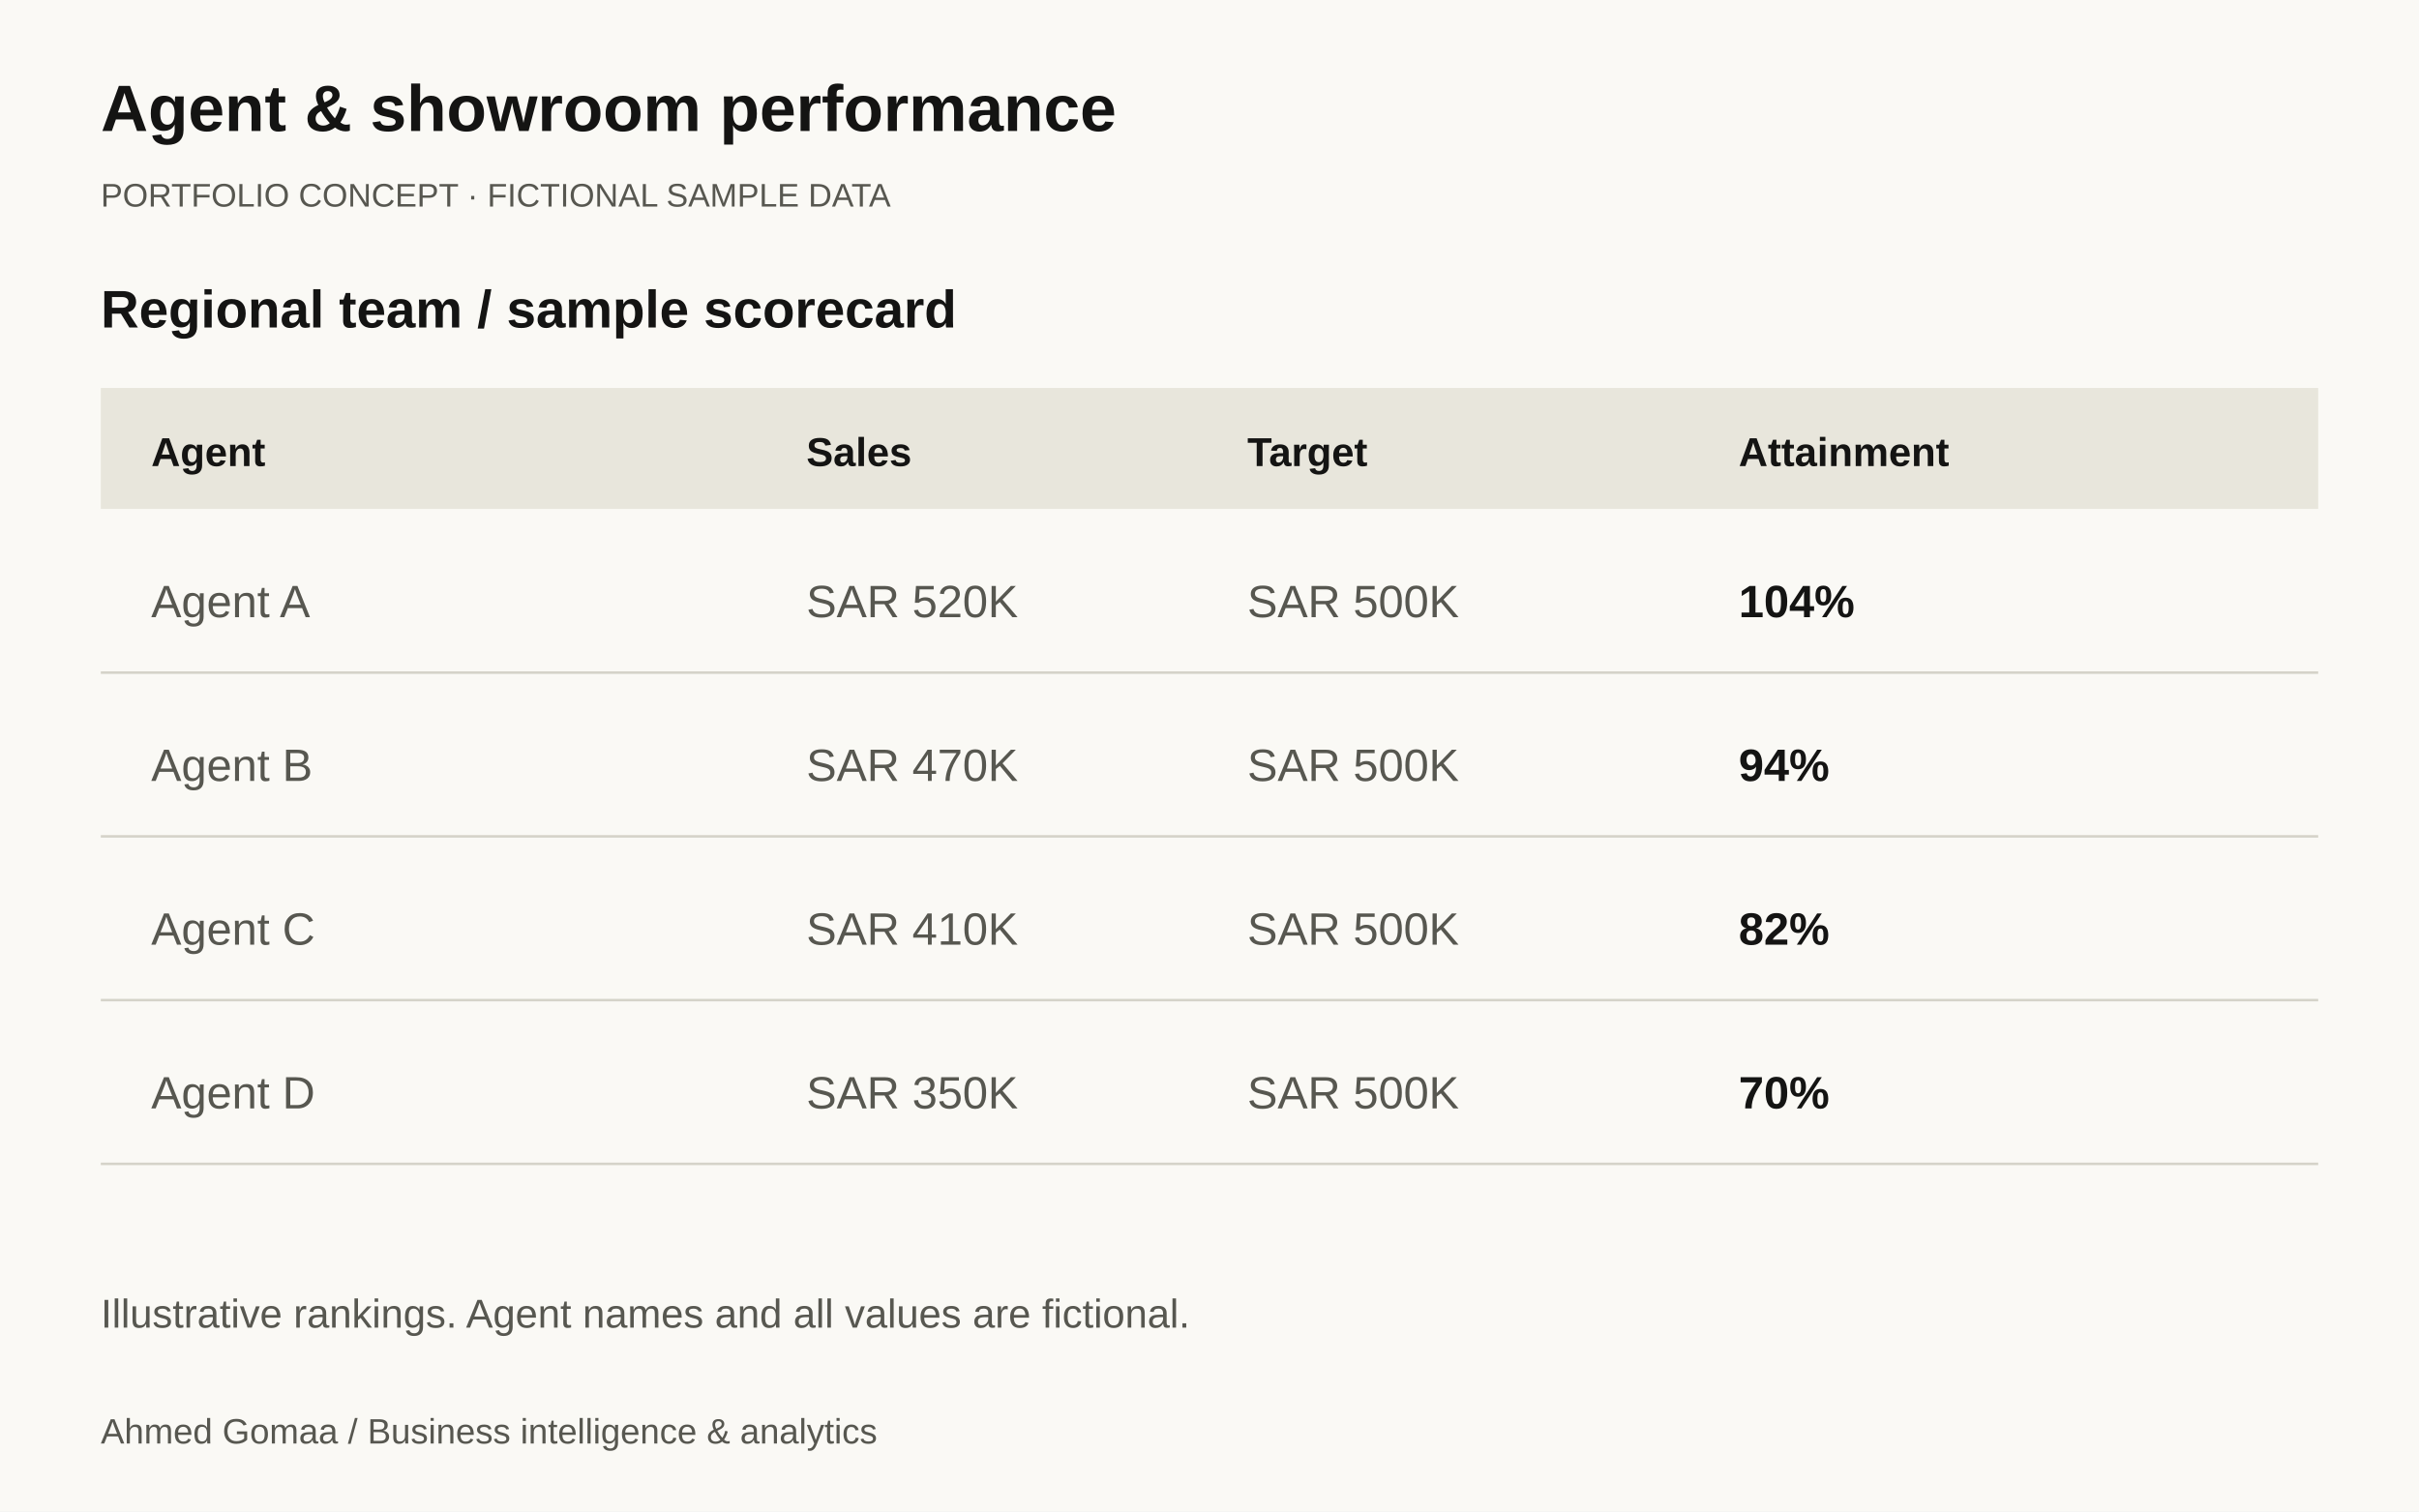
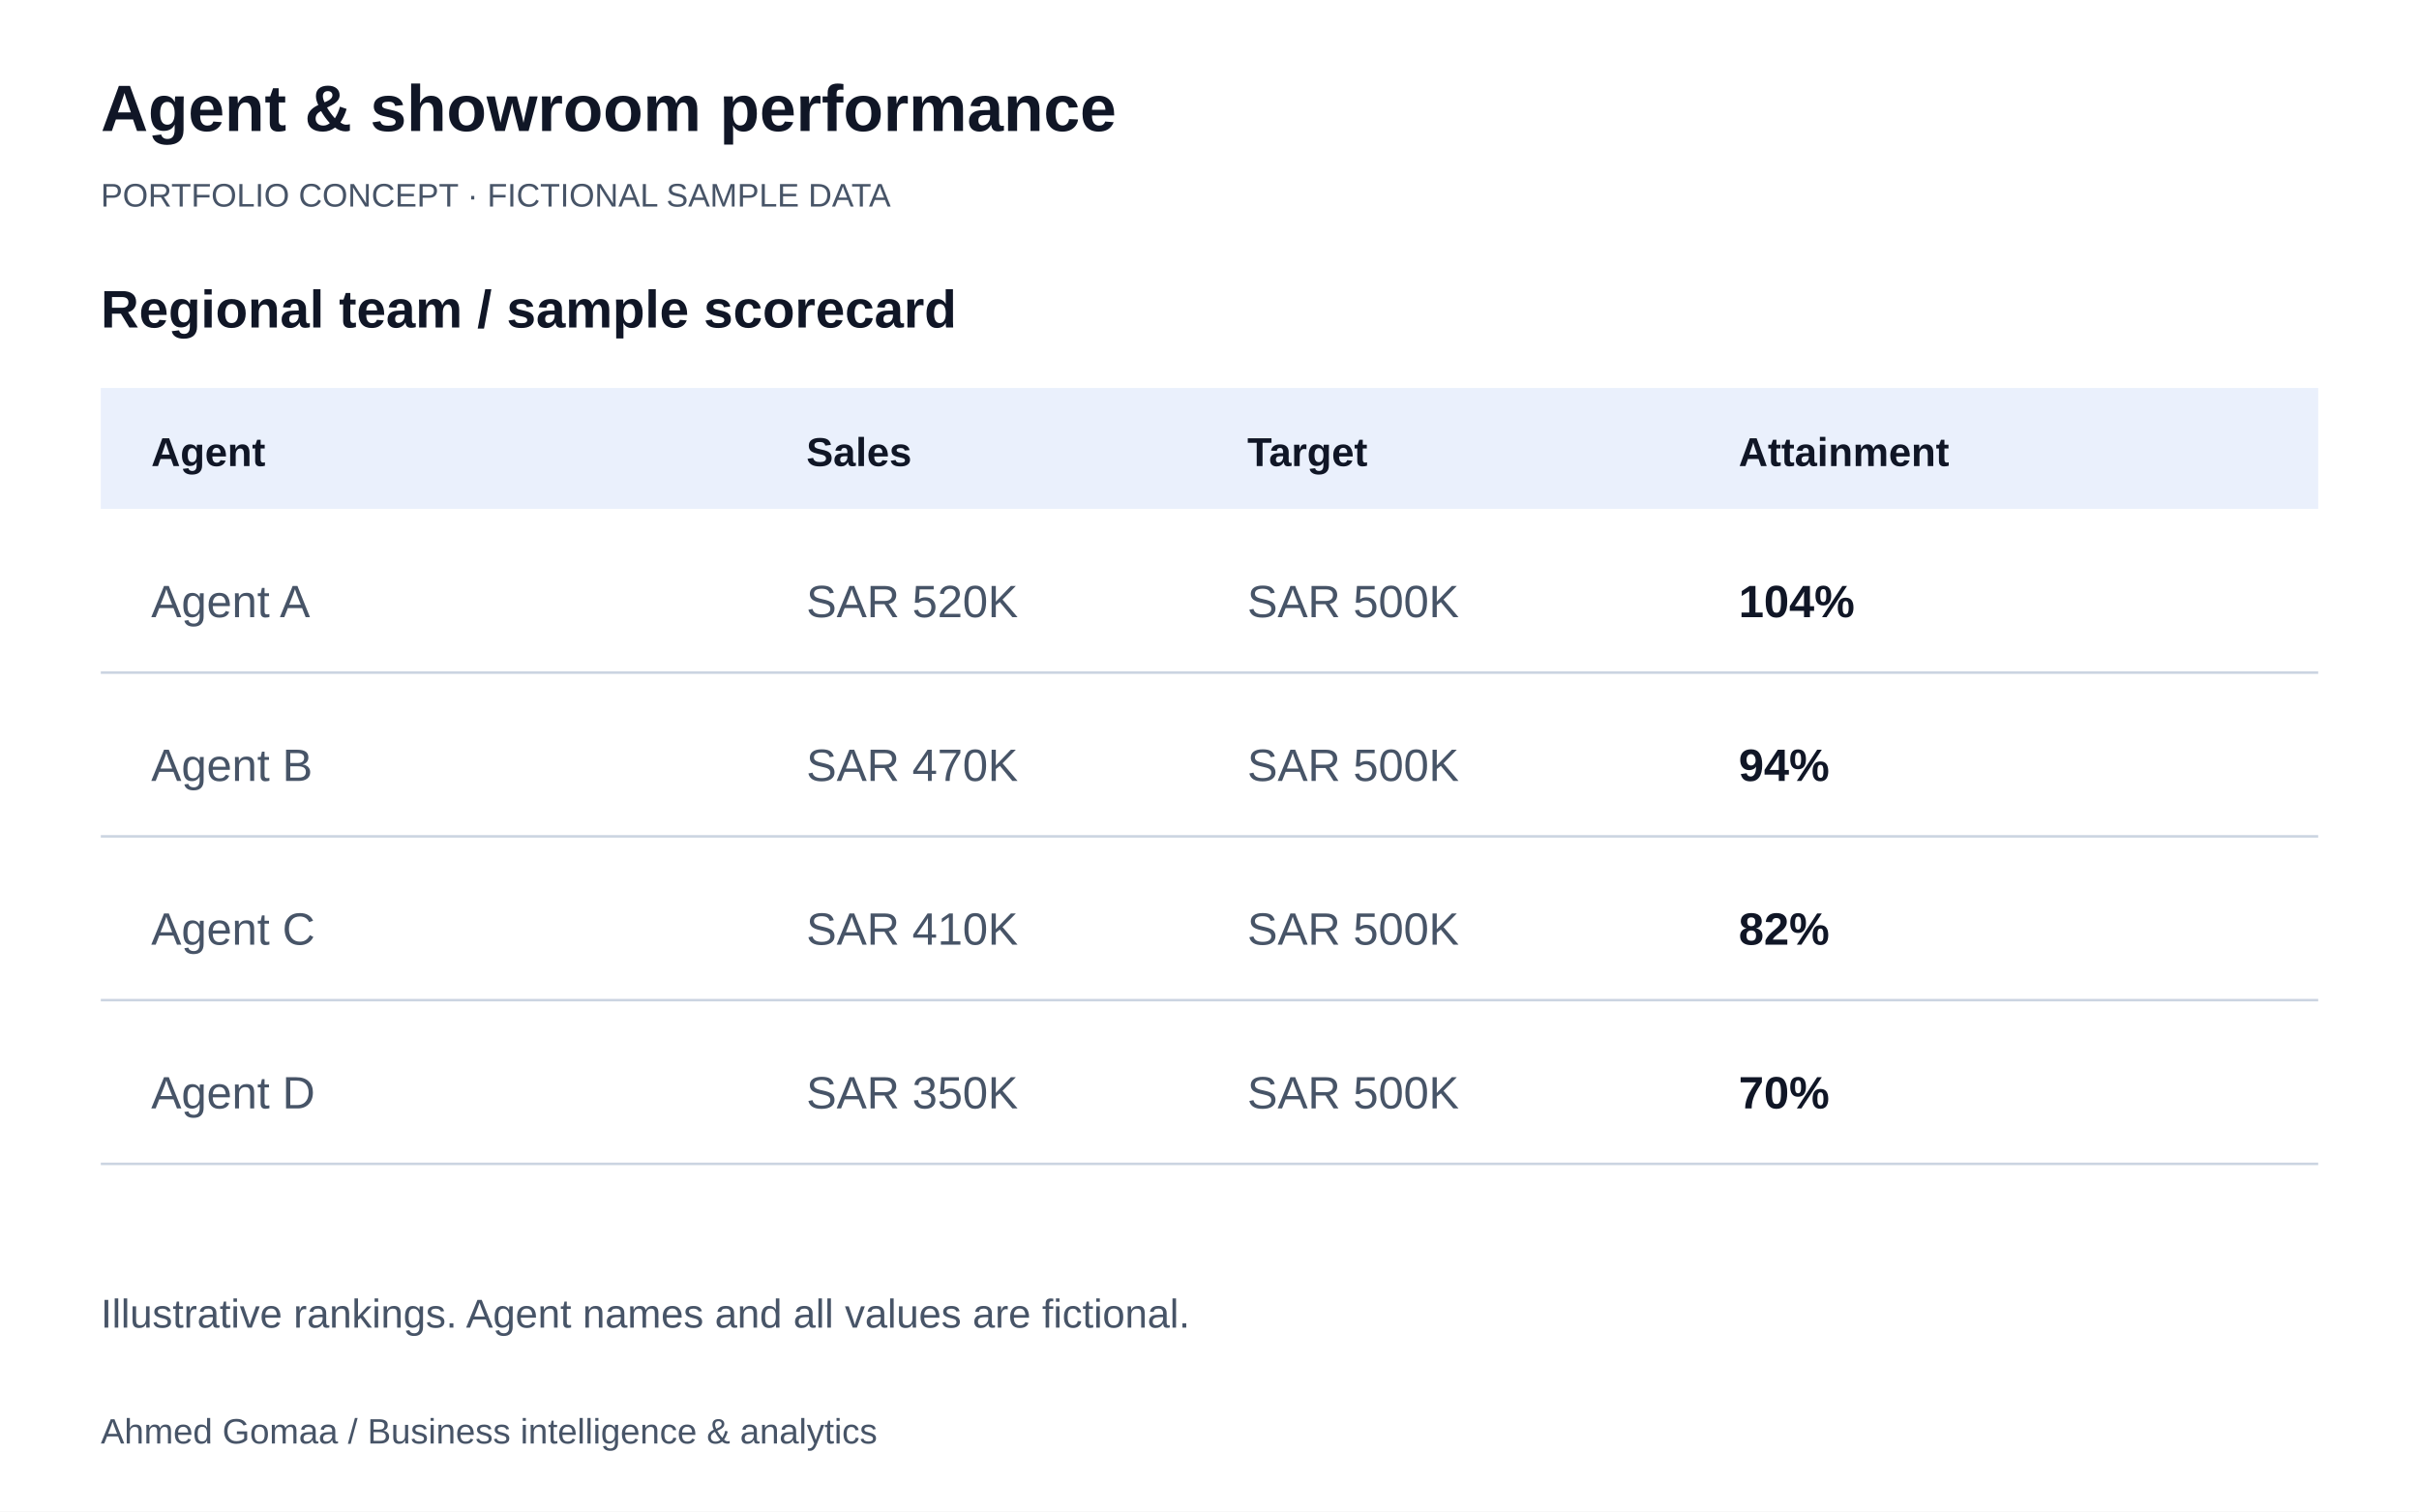
<svg xmlns="http://www.w3.org/2000/svg" viewBox="0 0 960 600" role="img">
-   <rect x="0" y="0" width="960" height="600" fill="#faf9f5" />
-   <text x="40" y="52" font-family="Arial,sans-serif" font-size="26" fill="#141413" font-weight="600">Agent &amp; showroom performance</text>
-   <text x="40" y="82" font-family="Arial,sans-serif" font-size="13" fill="#575750" font-weight="400">PORTFOLIO CONCEPT · FICTIONAL SAMPLE DATA</text>
-   <text x="40" y="130" font-family="Arial,sans-serif" font-size="21" fill="#141413" font-weight="600">Regional team / sample scorecard</text>
-   <rect x="40" y="154" width="880" height="48" fill="#e8e6dc" />
-   <text x="60" y="185" font-family="Arial,sans-serif" font-size="16" fill="#141413" font-weight="600">Agent</text>
-   <text x="320" y="185" font-family="Arial,sans-serif" font-size="16" fill="#141413" font-weight="600">Sales</text>
-   <text x="495" y="185" font-family="Arial,sans-serif" font-size="16" fill="#141413" font-weight="600">Target</text>
-   <text x="690" y="185" font-family="Arial,sans-serif" font-size="16" fill="#141413" font-weight="600">Attainment</text>
-   <text x="60" y="245" font-family="Arial,sans-serif" font-size="18" fill="#575750" font-weight="400">Agent A</text>
-   <text x="320" y="245" font-family="Arial,sans-serif" font-size="18" fill="#575750" font-weight="400">SAR 520K</text>
-   <text x="495" y="245" font-family="Arial,sans-serif" font-size="18" fill="#575750" font-weight="400">SAR 500K</text>
-   <text x="690" y="245" font-family="Arial,sans-serif" font-size="18" fill="#141413" font-weight="600">104%</text>
-   <path d="M40 267 H920" stroke="#d5d3c9" />
-   <text x="60" y="310" font-family="Arial,sans-serif" font-size="18" fill="#575750" font-weight="400">Agent B</text>
-   <text x="320" y="310" font-family="Arial,sans-serif" font-size="18" fill="#575750" font-weight="400">SAR 470K</text>
-   <text x="495" y="310" font-family="Arial,sans-serif" font-size="18" fill="#575750" font-weight="400">SAR 500K</text>
-   <text x="690" y="310" font-family="Arial,sans-serif" font-size="18" fill="#141413" font-weight="600">94%</text>
-   <path d="M40 332 H920" stroke="#d5d3c9" />
-   <text x="60" y="375" font-family="Arial,sans-serif" font-size="18" fill="#575750" font-weight="400">Agent C</text>
-   <text x="320" y="375" font-family="Arial,sans-serif" font-size="18" fill="#575750" font-weight="400">SAR 410K</text>
-   <text x="495" y="375" font-family="Arial,sans-serif" font-size="18" fill="#575750" font-weight="400">SAR 500K</text>
-   <text x="690" y="375" font-family="Arial,sans-serif" font-size="18" fill="#141413" font-weight="600">82%</text>
-   <path d="M40 397 H920" stroke="#d5d3c9" />
-   <text x="60" y="440" font-family="Arial,sans-serif" font-size="18" fill="#575750" font-weight="400">Agent D</text>
-   <text x="320" y="440" font-family="Arial,sans-serif" font-size="18" fill="#575750" font-weight="400">SAR 350K</text>
-   <text x="495" y="440" font-family="Arial,sans-serif" font-size="18" fill="#575750" font-weight="400">SAR 500K</text>
-   <text x="690" y="440" font-family="Arial,sans-serif" font-size="18" fill="#141413" font-weight="600">70%</text>
-   <path d="M40 462 H920" stroke="#d5d3c9" />
-   <text x="40" y="527" font-family="Arial,sans-serif" font-size="16" fill="#575750" font-weight="400">Illustrative rankings. Agent names and all values are fictional.</text>
-   <text x="40" y="573" font-family="Arial,sans-serif" font-size="14" fill="#575750" font-weight="400">Ahmed Gomaa / Business intelligence &amp; analytics</text>
+   <rect x="0" y="0" width="960" height="600" fill="#ffffff" />
+   <text x="40" y="52" font-family="Arial,sans-serif" font-size="26" fill="#101626" font-weight="600">Agent &amp; showroom performance</text>
+   <text x="40" y="82" font-family="Arial,sans-serif" font-size="13" fill="#475467" font-weight="400">PORTFOLIO CONCEPT · FICTIONAL SAMPLE DATA</text>
+   <text x="40" y="130" font-family="Arial,sans-serif" font-size="21" fill="#101626" font-weight="600">Regional team / sample scorecard</text>
+   <rect x="40" y="154" width="880" height="48" fill="#eaf0fc" />
+   <text x="60" y="185" font-family="Arial,sans-serif" font-size="16" fill="#101626" font-weight="600">Agent</text>
+   <text x="320" y="185" font-family="Arial,sans-serif" font-size="16" fill="#101626" font-weight="600">Sales</text>
+   <text x="495" y="185" font-family="Arial,sans-serif" font-size="16" fill="#101626" font-weight="600">Target</text>
+   <text x="690" y="185" font-family="Arial,sans-serif" font-size="16" fill="#101626" font-weight="600">Attainment</text>
+   <text x="60" y="245" font-family="Arial,sans-serif" font-size="18" fill="#475467" font-weight="400">Agent A</text>
+   <text x="320" y="245" font-family="Arial,sans-serif" font-size="18" fill="#475467" font-weight="400">SAR 520K</text>
+   <text x="495" y="245" font-family="Arial,sans-serif" font-size="18" fill="#475467" font-weight="400">SAR 500K</text>
+   <text x="690" y="245" font-family="Arial,sans-serif" font-size="18" fill="#101626" font-weight="600">104%</text>
+   <path d="M40 267 H920" stroke="#cbd4e1" />
+   <text x="60" y="310" font-family="Arial,sans-serif" font-size="18" fill="#475467" font-weight="400">Agent B</text>
+   <text x="320" y="310" font-family="Arial,sans-serif" font-size="18" fill="#475467" font-weight="400">SAR 470K</text>
+   <text x="495" y="310" font-family="Arial,sans-serif" font-size="18" fill="#475467" font-weight="400">SAR 500K</text>
+   <text x="690" y="310" font-family="Arial,sans-serif" font-size="18" fill="#101626" font-weight="600">94%</text>
+   <path d="M40 332 H920" stroke="#cbd4e1" />
+   <text x="60" y="375" font-family="Arial,sans-serif" font-size="18" fill="#475467" font-weight="400">Agent C</text>
+   <text x="320" y="375" font-family="Arial,sans-serif" font-size="18" fill="#475467" font-weight="400">SAR 410K</text>
+   <text x="495" y="375" font-family="Arial,sans-serif" font-size="18" fill="#475467" font-weight="400">SAR 500K</text>
+   <text x="690" y="375" font-family="Arial,sans-serif" font-size="18" fill="#101626" font-weight="600">82%</text>
+   <path d="M40 397 H920" stroke="#cbd4e1" />
+   <text x="60" y="440" font-family="Arial,sans-serif" font-size="18" fill="#475467" font-weight="400">Agent D</text>
+   <text x="320" y="440" font-family="Arial,sans-serif" font-size="18" fill="#475467" font-weight="400">SAR 350K</text>
+   <text x="495" y="440" font-family="Arial,sans-serif" font-size="18" fill="#475467" font-weight="400">SAR 500K</text>
+   <text x="690" y="440" font-family="Arial,sans-serif" font-size="18" fill="#101626" font-weight="600">70%</text>
+   <path d="M40 462 H920" stroke="#cbd4e1" />
+   <text x="40" y="527" font-family="Arial,sans-serif" font-size="16" fill="#475467" font-weight="400">Illustrative rankings. Agent names and all values are fictional.</text>
+   <text x="40" y="573" font-family="Arial,sans-serif" font-size="14" fill="#475467" font-weight="400">Ahmed Gomaa / Business intelligence &amp; analytics</text>
</svg>
